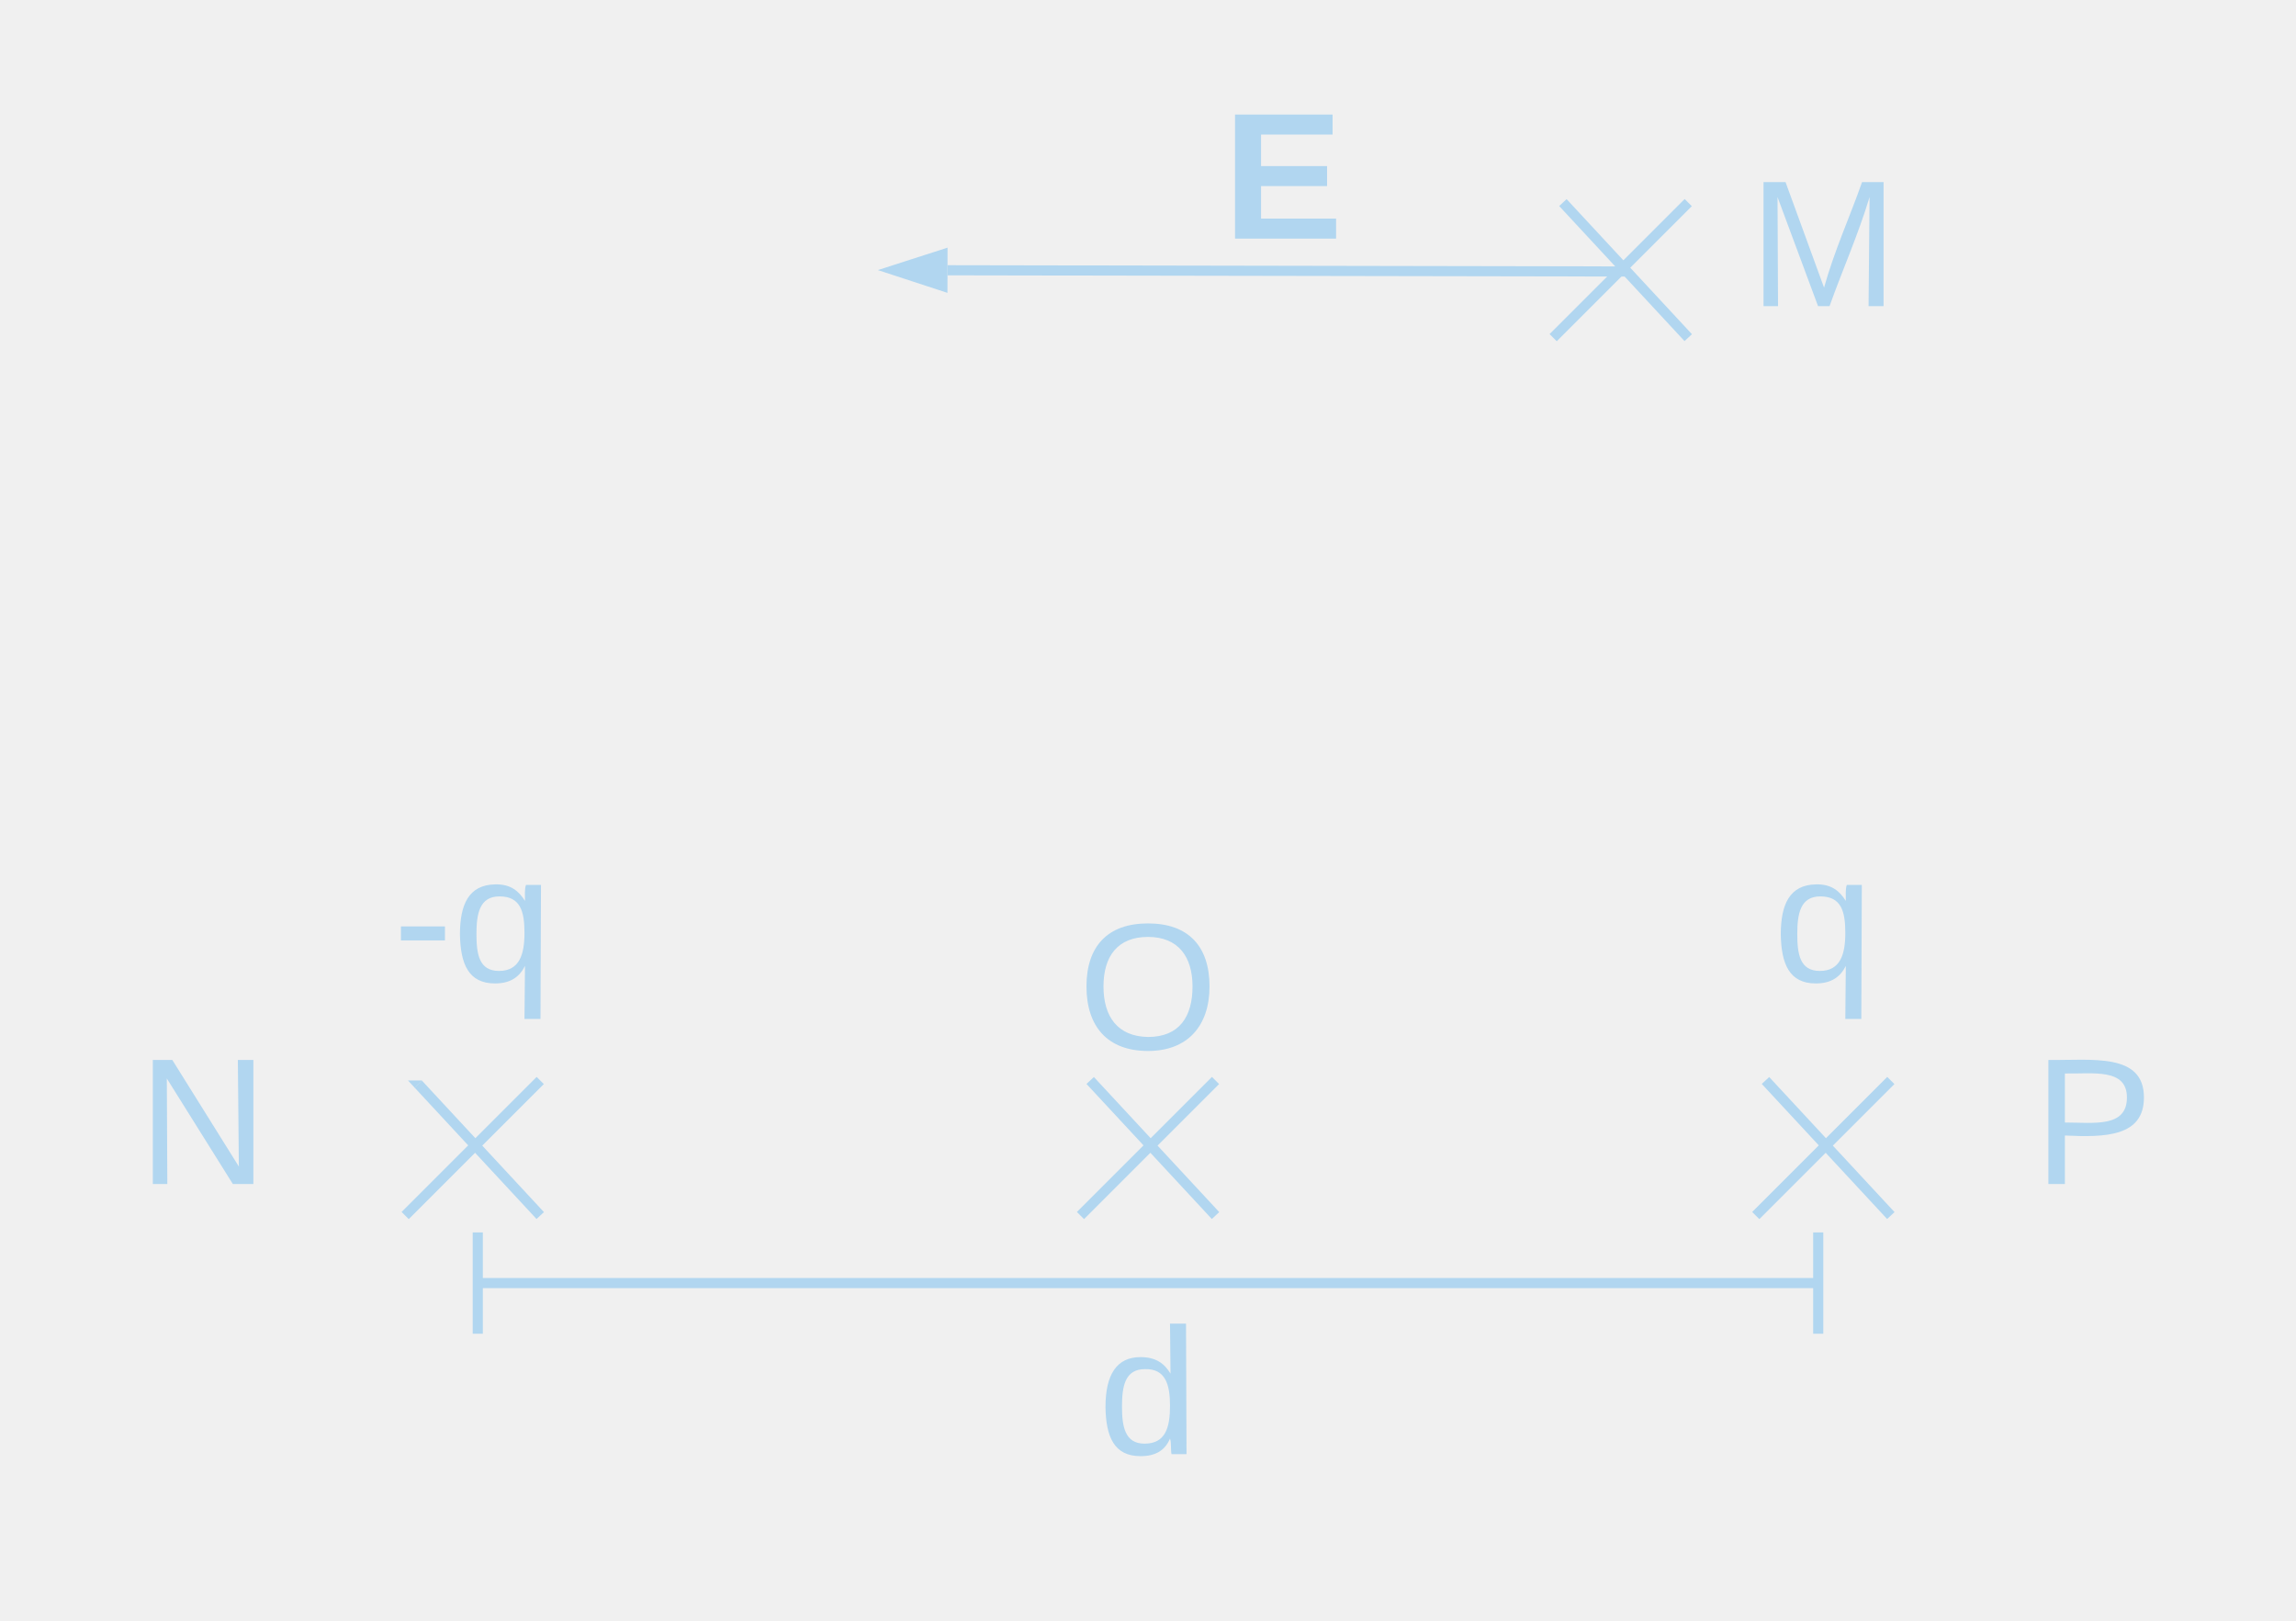
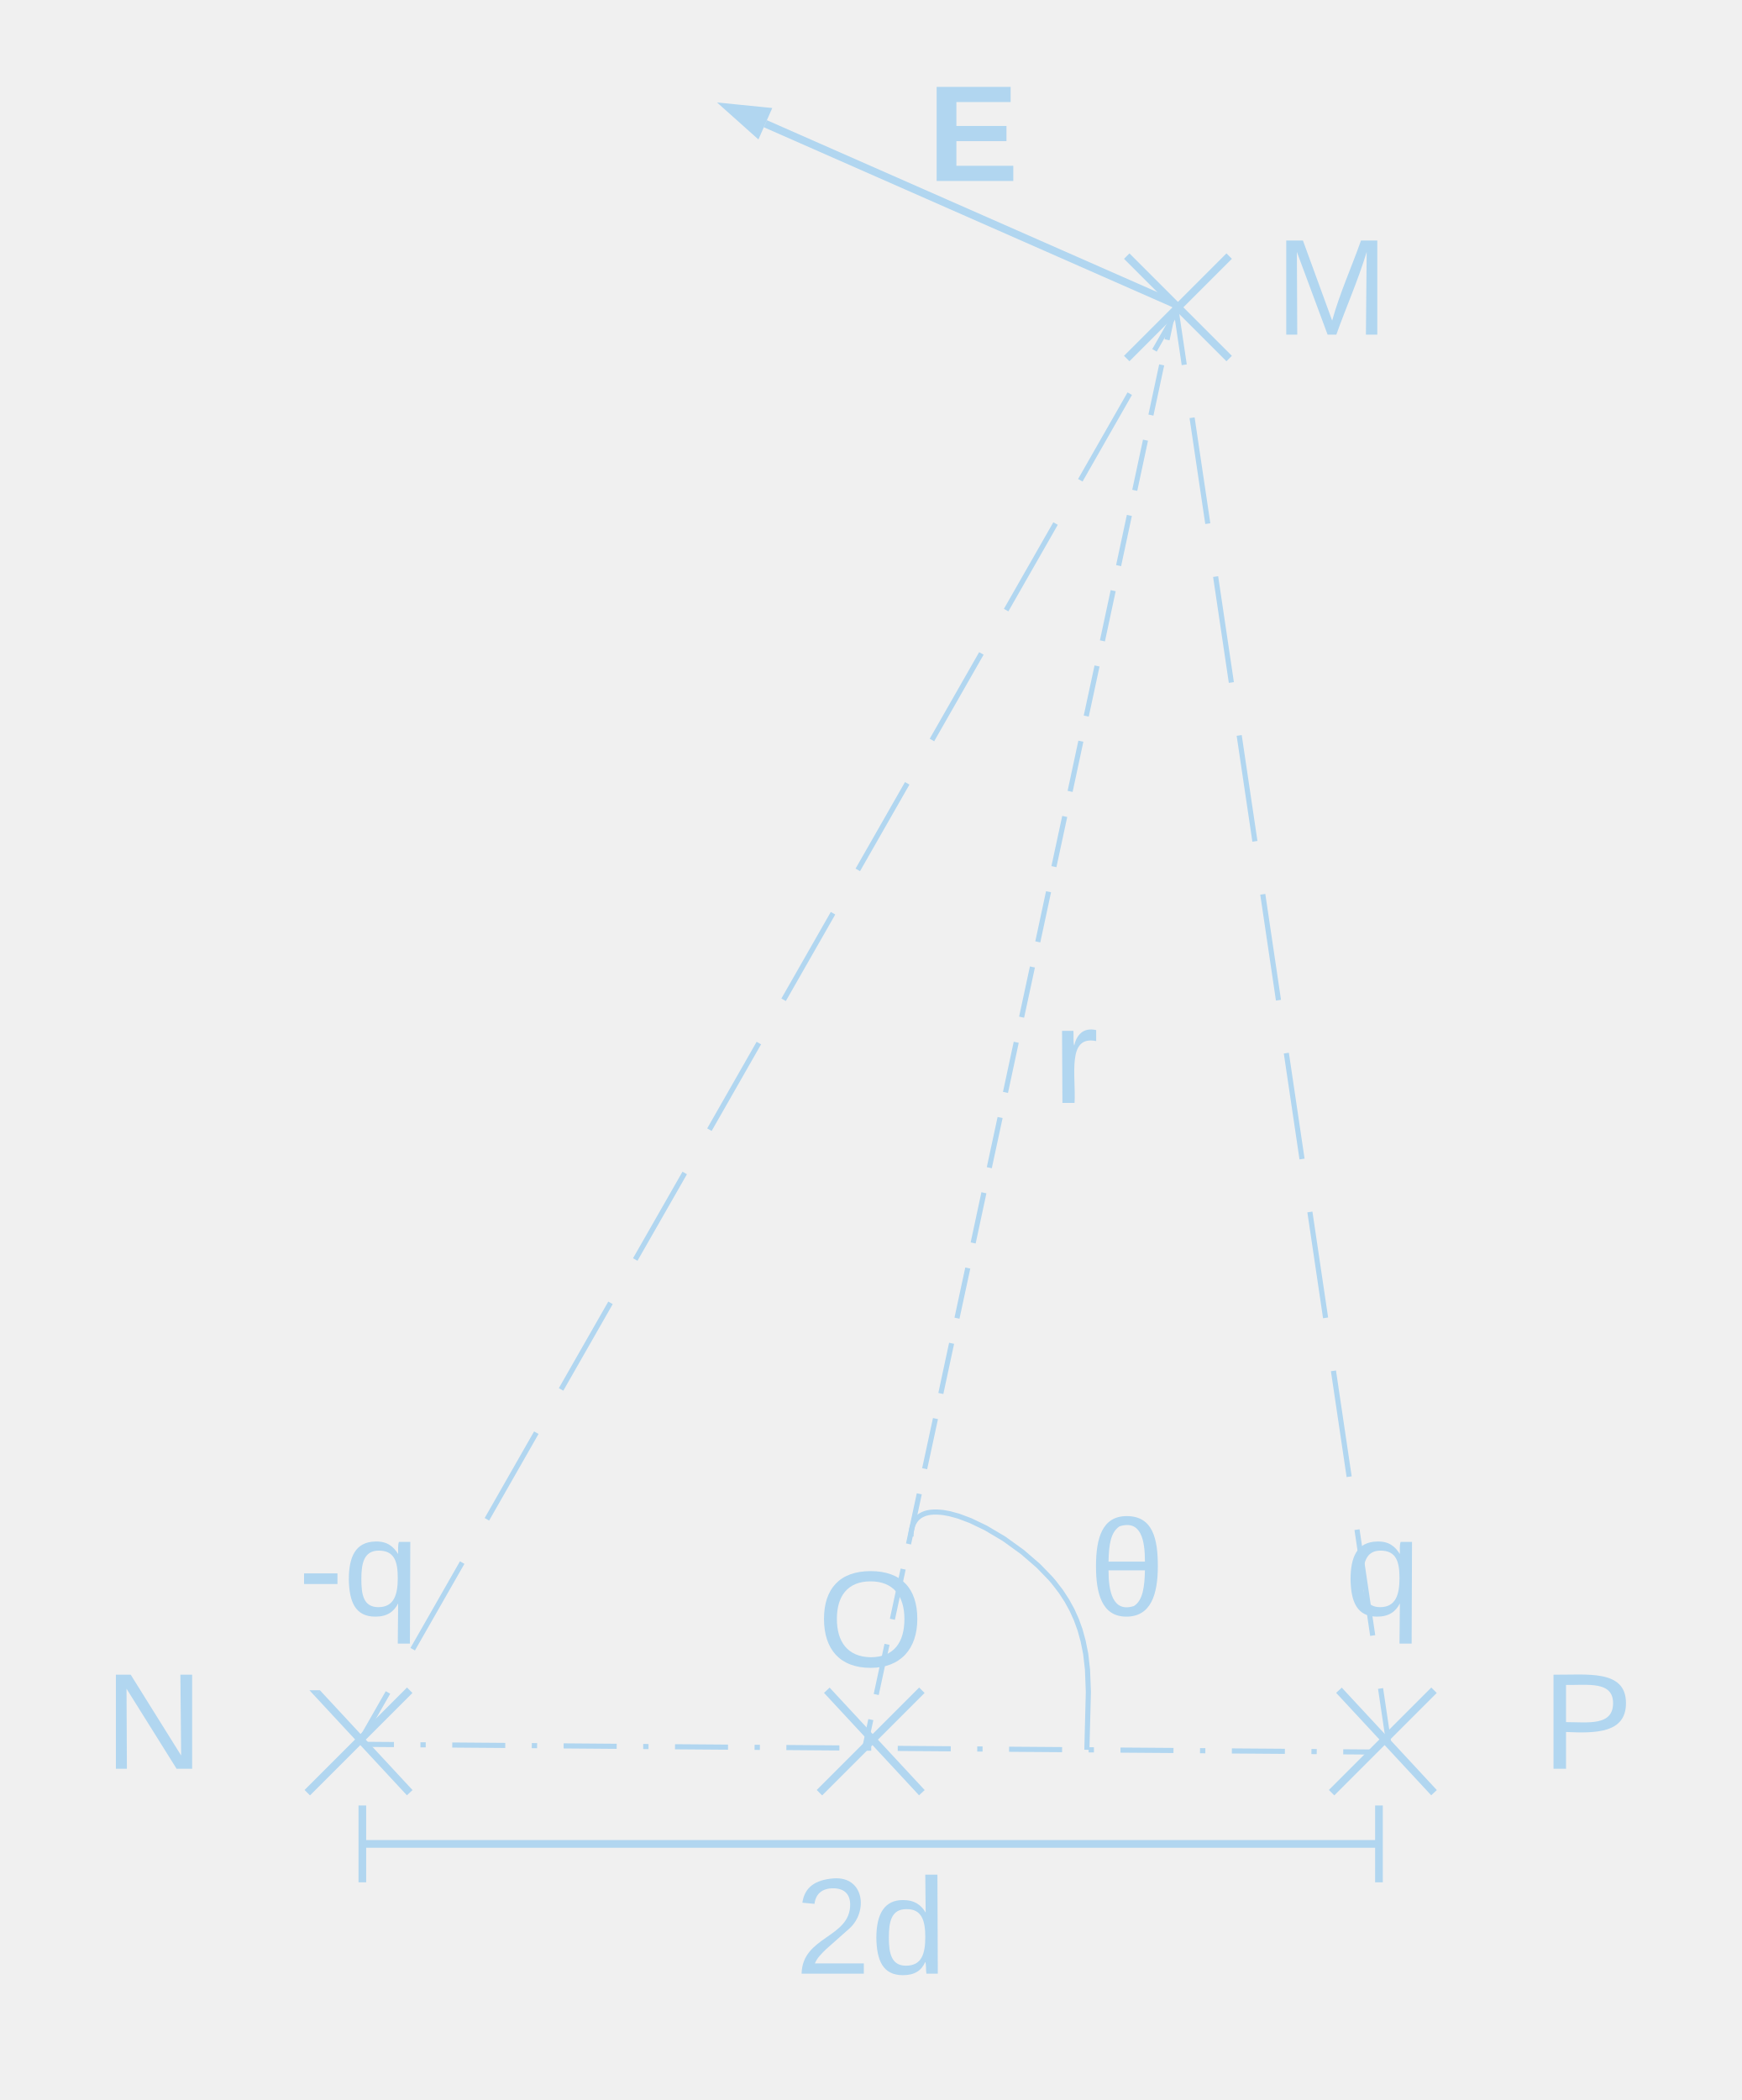
- <svg xmlns="http://www.w3.org/2000/svg" xmlns:ns1="lucid" xmlns:xlink="http://www.w3.org/1999/xlink" width="680" height="480">
-   <g transform="translate(-380 -200)" ns1:page-tab-id="0_0">
+ <svg xmlns="http://www.w3.org/2000/svg" xmlns:ns1="lucid" xmlns:xlink="http://www.w3.org/1999/xlink" width="680" height="820">
+   <g transform="translate(-380 140)" ns1:page-tab-id="0_0">
    <path d="M480 442c0-1.1.9-2 2-2h76c1.1 0 2 .9 2 2v76c0 1.1-.9 2-2 2h-76c-1.1 0-2-.9-2-2z" fill="#fff" fill-opacity="0" />
    <use xlink:href="#a" transform="matrix(1,0,0,1,485,445) translate(11.37037 45.66667)" />
    <path d="M880 442c0-1.1.9-2 2-2h76c1.1 0 2 .9 2 2v76c0 1.1-.9 2-2 2h-76c-1.1 0-2-.9-2-2z" fill="#fff" fill-opacity="0" />
    <use xlink:href="#b" transform="matrix(1,0,0,1,885.0012,445) translate(20.18519 45.66667)" />
-     <path d="M860.32 280.4l-199.7-.36M860.28 280.4h1.54" stroke="#b1d6f0" stroke-width="3" fill="none" />
-     <path d="M644.85 280l14.28-4.6-.02 9.27z" stroke="#b1d6f0" stroke-width="3" fill="#b1d6f0" />
+     <path d="M837.3-21.94L678.86-91.7M837.25-21.96l1.4.62" stroke="#b1d6f0" stroke-width="3" fill="none" />
+     <path d="M664.44-98.04l14.93 1.5-3.74 8.5z" stroke="#b1d6f0" stroke-width="3" fill="#b1d6f0" />
    <path d="M520 580h400M521.5 565v30M918.5 595v-30" stroke="#b1d6f0" stroke-width="3" fill="none" />
    <path d="M680 582c0-1.1.9-2 2-2h76c1.1 0 2 .9 2 2v76c0 1.1-.9 2-2 2h-76c-1.1 0-2-.9-2-2z" fill="#fff" fill-opacity="0" />
-     <use xlink:href="#c" transform="matrix(1,0,0,1,685.0006,585) translate(20.18519 45.66667)" />
-     <path d="M720 222c0-1.1.9-2 2-2h76c1.1 0 2 .9 2 2v76c0 1.1-.9 2-2 2h-76c-1.1 0-2-.9-2-2z" fill="#fff" fill-opacity="0" />
-     <use xlink:href="#d" transform="matrix(1,0,0,1,725,225) translate(17.22222 45.66667)" />
+     <use xlink:href="#c" transform="matrix(1,0,0,1,685.0006,585) translate(5.37037 45.66667)" />
+     <path d="M720-118c0-1.1.9-2 2-2h76c1.1 0 2 .9 2 2v76c0 1.1-.9 2-2 2h-76c-1.1 0-2-.9-2-2z" fill="#fff" fill-opacity="0" />
+     <use xlink:href="#d" transform="matrix(1,0,0,1,725,-115) translate(17.22222 45.66667)" />
    <path d="M501.06 558.94l37.88-37.88M501.1 558.9L500 560M538.9 521.1l1.1-1.1M538.98 558.9l-35.08-37.8M538.95 558.87L540 560" stroke="#b1d6f0" stroke-width="3" fill="none" />
    <path d="M505.03 520.1l-2.2 2.05-2-2.15h4.1z" fill="#b1d6f0" />
    <path d="M901.06 558.94l37.88-37.88M901.1 558.9L900 560M938.9 521.1l1.1-1.1M938.98 558.9l-35.08-37.8M938.95 558.87L940 560M903.93 521.13l-1.05-1.13" stroke="#b1d6f0" stroke-width="3" fill="none" />
    <path d="M400 502c0-1.1.9-2 2-2h76c1.1 0 2 .9 2 2v76c0 1.1-.9 2-2 2h-76c-1.1 0-2-.9-2-2z" fill="#fff" fill-opacity="0" />
    <use xlink:href="#e" transform="matrix(1,0,0,1,405,505) translate(15.81481 45.66667)" />
    <path d="M960 502c0-1.1.9-2 2-2h76c1.1 0 2 .9 2 2v76c0 1.1-.9 2-2 2h-76c-1.1 0-2-.9-2-2z" fill="#fff" fill-opacity="0" />
    <use xlink:href="#f" transform="matrix(1,0,0,1,965.0012,505) translate(17.22222 45.66667)" />
    <path d="M680 433c0-1.1.9-2 2-2h76c1.1 0 2 .9 2 2v134c0 1.1-.9 2-2 2h-76c-1.1 0-2-.9-2-2z" fill="#fff" fill-opacity="0" />
    <path d="M680 462c0-1.1.9-2 2-2h76c1.1 0 2 .9 2 2v76c0 1.1-.9 2-2 2h-76c-1.1 0-2-.9-2-2z" fill="#fff" fill-opacity="0" />
    <use xlink:href="#g" transform="matrix(1,0,0,1,685.0006,465) translate(14.25926 45.66667)" />
-     <path d="M701.06 558.94l37.88-37.88M701.1 558.9L700 560M738.9 521.1l1.1-1.1M738.98 558.9l-35.08-37.8M738.95 558.87L740 560M703.93 521.13l-1.05-1.13M841.06 298.94l37.88-37.88M841.1 298.9L840 300M878.9 261.1l1.1-1.1M878.98 298.9l-35.08-37.8M878.95 298.87L880 300M843.93 261.13l-1.05-1.13" stroke="#b1d6f0" stroke-width="3" fill="none" />
-     <path d="M880 242c0-1.1.9-2 2-2h76c1.1 0 2 .9 2 2v76c0 1.1-.9 2-2 2h-76c-1.1 0-2-.9-2-2z" fill="#fff" fill-opacity="0" />
-     <use xlink:href="#h" transform="matrix(1,0,0,1,885.0012,245) translate(12.85185 45.66667)" />
+     <path d="M701.06 558.94l37.88-37.88M701.1 558.9L700 560M738.9 521.1l1.1-1.1M738.98 558.9l-35.08-37.8M738.95 558.87L740 560M703.93 521.13l-1.05-1.13M821.06-1.06l37.88-37.88M821.1-1.1L820 0M858.9-38.9L860-40M858.94-1.06l-37.88-37.88M858.9-1.1L860 0M821.1-38.9L820-40" stroke="#b1d6f0" stroke-width="3" fill="none" />
+     <path d="M860-58c0-1.1.9-2 2-2h76c1.1 0 2 .9 2 2v76c0 1.1-.9 2-2 2h-76c-1.1 0-2-.9-2-2z" fill="#fff" fill-opacity="0" />
+     <use xlink:href="#h" transform="matrix(1,0,0,1,865,-55) translate(12.85185 45.66667)" />
+     <path d="M521.85 537.77L840.5-20.13" fill="none" />
+     <path d="M521.85 537.77l9.66-16.9m9.66-16.9l19.32-33.82m9.65-16.9l19.3-33.82m9.67-16.9l19.3-33.8m9.66-16.92l19.32-33.8m9.65-16.9l19.3-33.82m9.67-16.9l19.3-33.8m9.67-16.92l19.3-33.8m9.66-16.92l19.3-33.8m9.67-16.92l19.3-33.8m9.67-16.9l19.3-33.82m9.66-16.9l9.66-16.92M521.87 537.75l-.5.9M840.48-20.1l.5-.88" stroke="#b1d6f0" stroke-width="2" fill="none" />
+     <path d="M922.2 539.98L839.4-18.25" fill="none" />
+     <path d="M922.2 539.98l-3.07-20.67m-3.07-20.67l-6.13-41.35m-3.07-20.67l-6.13-41.34m-3.07-20.68l-6.13-41.35m-3.07-20.68l-6.13-41.35m-3.07-20.67l-6.13-41.35m-3.07-20.68l-6.14-41.35m-3.06-20.67l-6.14-41.36m-3.06-20.67l-6.14-41.35m-3.06-20.68l-3.07-20.67M922.2 539.96l.14 1M839.4-18.23l-.16-1" stroke="#b1d6f0" stroke-width="2" fill="none" />
+     <path d="M717.97 541.26L837.87-17.1" fill="none" />
+     <path d="M717.97 541.26l2.1-9.8m2.1-9.8l4.22-19.58m2.1-9.8l4.2-19.6m2.1-9.8l4.2-19.58m2.1-9.8l4.22-19.58m2.1-9.8l4.2-19.6m2.1-9.8l4.22-19.58m2.1-9.8l4.2-19.6m2.1-9.78l4.22-19.6m2.1-9.8l4.2-19.58m2.1-9.8l4.22-19.6m2.1-9.8l4.2-19.58m2.1-9.8l4.22-19.6m2.1-9.78l4.2-19.6m2.1-9.8l4.22-19.58m2.1-9.8l4.2-19.6m2.12-9.78l4.2-19.6m2.1-9.8l4.2-19.58m2.12-9.8l4.2-19.6m2.1-9.8l2.1-9.78M717.98 541.24l-.22 1M837.87-17.08l.2-1" stroke="#b1d6f0" stroke-width="2" fill="none" />
+     <path d="M760 213c0-1.1.9-2 2-2h76c1.1 0 2 .9 2 2v134c0 1.1-.9 2-2 2h-76c-1.1 0-2-.9-2-2z" fill="#fff" fill-opacity="0" />
+     <path d="M760 242c0-1.1.9-2 2-2h76c1.1 0 2 .9 2 2v76c0 1.1-.9 2-2 2h-76c-1.1 0-2-.9-2-2z" fill="#fff" fill-opacity="0" />
+     <use xlink:href="#i" transform="matrix(1,0,0,1,765,245) translate(26.18519 45.66667)" />
+     <path d="M523.48 541.13l391.43 2.95" fill="none" />
+     <path d="M523.48 541.13l10.36.08m10.35.1h2.06m10.36.08l20.7.16m10.36.07l2.07.03m10.36.08l20.72.16m10.36.08l2.07.02m10.35.08l20.7.15m10.37.07l2.07.02m10.35.06l20.7.16m10.36.08h2.07m10.36.1l20.7.15m10.35.08h2.07m10.36.1l20.7.15m10.36.08h2.07m10.37.1l20.7.15m10.36.08l2.08.02m10.36.08l20.7.15m10.37.08l2.07.03m10.35.08l10.36.08M523.5 541.13h-1.02M914.88 544.08h1.03M735.8 459v-.45l.17-1.17.22-.97.26-.82.3-.7.34-.64.36-.55.4-.5.44-.47.48-.42.52-.38.6-.35.67-.32.76-.3.9-.24 1.07-.2 1.3-.1h1.6l2.03.17 2.65.48 3.5.96 4.63 1.74 5.98 2.87 7.08 4.2 7.23 5.22 6.24 5.4 4.72 4.88 1.3 1.52 2.75 3.58 2.33 3.58 2 3.64 1.7 3.77 1.45 4 1.2 4.38 1 5 .7 6.1.34 8.74-.56 21.63" stroke="#b1d6f0" stroke-width="2" fill="none" />
+     <path d="M736.8 459.02l-.05.98h-2l.05-1.07z" fill="#b1d6f0" />
+     <path d="M804.47 542.23l-.03 1.02" stroke="#b1d6f0" stroke-width="2" fill="none" />
+     <path d="M780 442c0-1.1.9-2 2-2h76c1.1 0 2 .9 2 2v76c0 1.1-.9 2-2 2h-76c-1.1 0-2-.9-2-2z" fill="#fff" fill-opacity="0" />
+     <use xlink:href="#j" transform="matrix(1,0,0,1,785,445) translate(20.18519 45.66667)" />
    <defs>
-       <path fill="#b1d6f0" d="M16-82v-28h88v28H16" id="i" />
-       <path fill="#b1d6f0" d="M145-31C134-9 116 4 85 4 32 4 16-35 15-94c0-59 17-99 70-100 32-1 48 14 60 33 0-11-1-24 2-32h30l-1 268h-32zM93-21c41 0 51-33 51-76s-8-73-50-73c-40 0-46 35-46 75s5 74 45 74" id="j" />
+       <path fill="#b1d6f0" d="M16-82v-28h88v28H16" id="k" />
+       <path fill="#b1d6f0" d="M145-31C134-9 116 4 85 4 32 4 16-35 15-94c0-59 17-99 70-100 32-1 48 14 60 33 0-11-1-24 2-32h30l-1 268h-32zM93-21c41 0 51-33 51-76s-8-73-50-73c-40 0-46 35-46 75s5 74 45 74" id="l" />
      <g id="a">
-         <use transform="matrix(0.1481481,0,0,0.1481481,0,0)" xlink:href="#i" />
-         <use transform="matrix(0.1481481,0,0,0.1481481,17.62963,0)" xlink:href="#j" />
+         <use transform="matrix(0.1481481,0,0,0.1481481,0,0)" xlink:href="#k" />
+         <use transform="matrix(0.1481481,0,0,0.1481481,17.62963,0)" xlink:href="#l" />
      </g>
-       <use transform="matrix(0.1481481,0,0,0.1481481,0,0)" xlink:href="#j" id="b" />
-       <path fill="#b1d6f0" d="M85-194c31 0 48 13 60 33l-1-100h32l1 261h-30c-2-10 0-23-3-31C134-8 116 4 85 4 32 4 16-35 15-94c0-66 23-100 70-100zm9 24c-40 0-46 34-46 75 0 40 6 74 45 74 42 0 51-32 51-76 0-42-9-74-50-73" id="k" />
-       <use transform="matrix(0.1481481,0,0,0.1481481,0,0)" xlink:href="#k" id="c" />
-       <path fill="#b1d6f0" d="M24 0v-248h195v40H76v63h132v40H76v65h150V0H24" id="l" />
-       <use transform="matrix(0.1481481,0,0,0.1481481,0,0)" xlink:href="#l" id="d" />
-       <path fill="#b1d6f0" d="M190 0L58-211 59 0H30v-248h39L202-35l-2-213h31V0h-41" id="m" />
-       <use transform="matrix(0.1481481,0,0,0.1481481,0,0)" xlink:href="#m" id="e" />
-       <path fill="#b1d6f0" d="M30-248c87 1 191-15 191 75 0 78-77 80-158 76V0H30v-248zm33 125c57 0 124 11 124-50 0-59-68-47-124-48v98" id="n" />
-       <use transform="matrix(0.1481481,0,0,0.1481481,0,0)" xlink:href="#n" id="f" />
-       <path fill="#b1d6f0" d="M140-251c81 0 123 46 123 126C263-46 219 4 140 4 59 4 17-45 17-125s42-126 123-126zm0 227c63 0 89-41 89-101s-29-99-89-99c-61 0-89 39-89 99S79-25 140-24" id="o" />
-       <use transform="matrix(0.1481481,0,0,0.1481481,0,0)" xlink:href="#o" id="g" />
-       <path fill="#b1d6f0" d="M240 0l2-218c-23 76-54 145-80 218h-23L58-218 59 0H30v-248h44l77 211c21-75 51-140 76-211h43V0h-30" id="p" />
-       <use transform="matrix(0.1481481,0,0,0.1481481,0,0)" xlink:href="#p" id="h" />
+       <use transform="matrix(0.1481481,0,0,0.1481481,0,0)" xlink:href="#l" id="b" />
+       <path fill="#b1d6f0" d="M101-251c82-7 93 87 43 132L82-64C71-53 59-42 53-27h129V0H18c2-99 128-94 128-182 0-28-16-43-45-43s-46 15-49 41l-32-3c6-41 34-60 81-64" id="m" />
+       <path fill="#b1d6f0" d="M85-194c31 0 48 13 60 33l-1-100h32l1 261h-30c-2-10 0-23-3-31C134-8 116 4 85 4 32 4 16-35 15-94c0-66 23-100 70-100zm9 24c-40 0-46 34-46 75 0 40 6 74 45 74 42 0 51-32 51-76 0-42-9-74-50-73" id="n" />
+       <g id="c">
+         <use transform="matrix(0.1481481,0,0,0.1481481,0,0)" xlink:href="#m" />
+         <use transform="matrix(0.1481481,0,0,0.1481481,29.62963,0)" xlink:href="#n" />
+       </g>
+       <path fill="#b1d6f0" d="M24 0v-248h195v40H76v63h132v40H76v65h150V0H24" id="o" />
+       <use transform="matrix(0.1481481,0,0,0.1481481,0,0)" xlink:href="#o" id="d" />
+       <path fill="#b1d6f0" d="M190 0L58-211 59 0H30v-248h39L202-35l-2-213h31V0h-41" id="p" />
+       <use transform="matrix(0.1481481,0,0,0.1481481,0,0)" xlink:href="#p" id="e" />
+       <path fill="#b1d6f0" d="M30-248c87 1 191-15 191 75 0 78-77 80-158 76V0H30v-248zm33 125c57 0 124 11 124-50 0-59-68-47-124-48v98" id="q" />
+       <use transform="matrix(0.1481481,0,0,0.1481481,0,0)" xlink:href="#q" id="f" />
+       <path fill="#b1d6f0" d="M140-251c81 0 123 46 123 126C263-46 219 4 140 4 59 4 17-45 17-125s42-126 123-126zm0 227c63 0 89-41 89-101s-29-99-89-99c-61 0-89 39-89 99S79-25 140-24" id="r" />
+       <use transform="matrix(0.1481481,0,0,0.1481481,0,0)" xlink:href="#r" id="g" />
+       <path fill="#b1d6f0" d="M240 0l2-218c-23 76-54 145-80 218h-23L58-218 59 0H30v-248h44l77 211c21-75 51-140 76-211h43V0h-30" id="s" />
+       <use transform="matrix(0.1481481,0,0,0.1481481,0,0)" xlink:href="#s" id="h" />
+       <path fill="#b1d6f0" d="M114-163C36-179 61-72 57 0H25l-1-190h30c1 12-1 29 2 39 6-27 23-49 58-41v29" id="t" />
+       <use transform="matrix(0.1481481,0,0,0.1481481,0,0)" xlink:href="#t" id="i" />
+       <path fill="#b1d6f0" d="M100-261c69 0 82 60 82 132C182-53 163 4 99 4 34 4 19-58 19-129c0-75 17-132 81-132zM52-118c0 55 11 112 67 94 24-15 28-52 29-94H52zm96-23c0-56-10-111-67-93-24 16-28 50-29 93h96" id="u" />
+       <use transform="matrix(0.1481481,0,0,0.1481481,0,0)" xlink:href="#u" id="j" />
    </defs>
  </g>
</svg>
